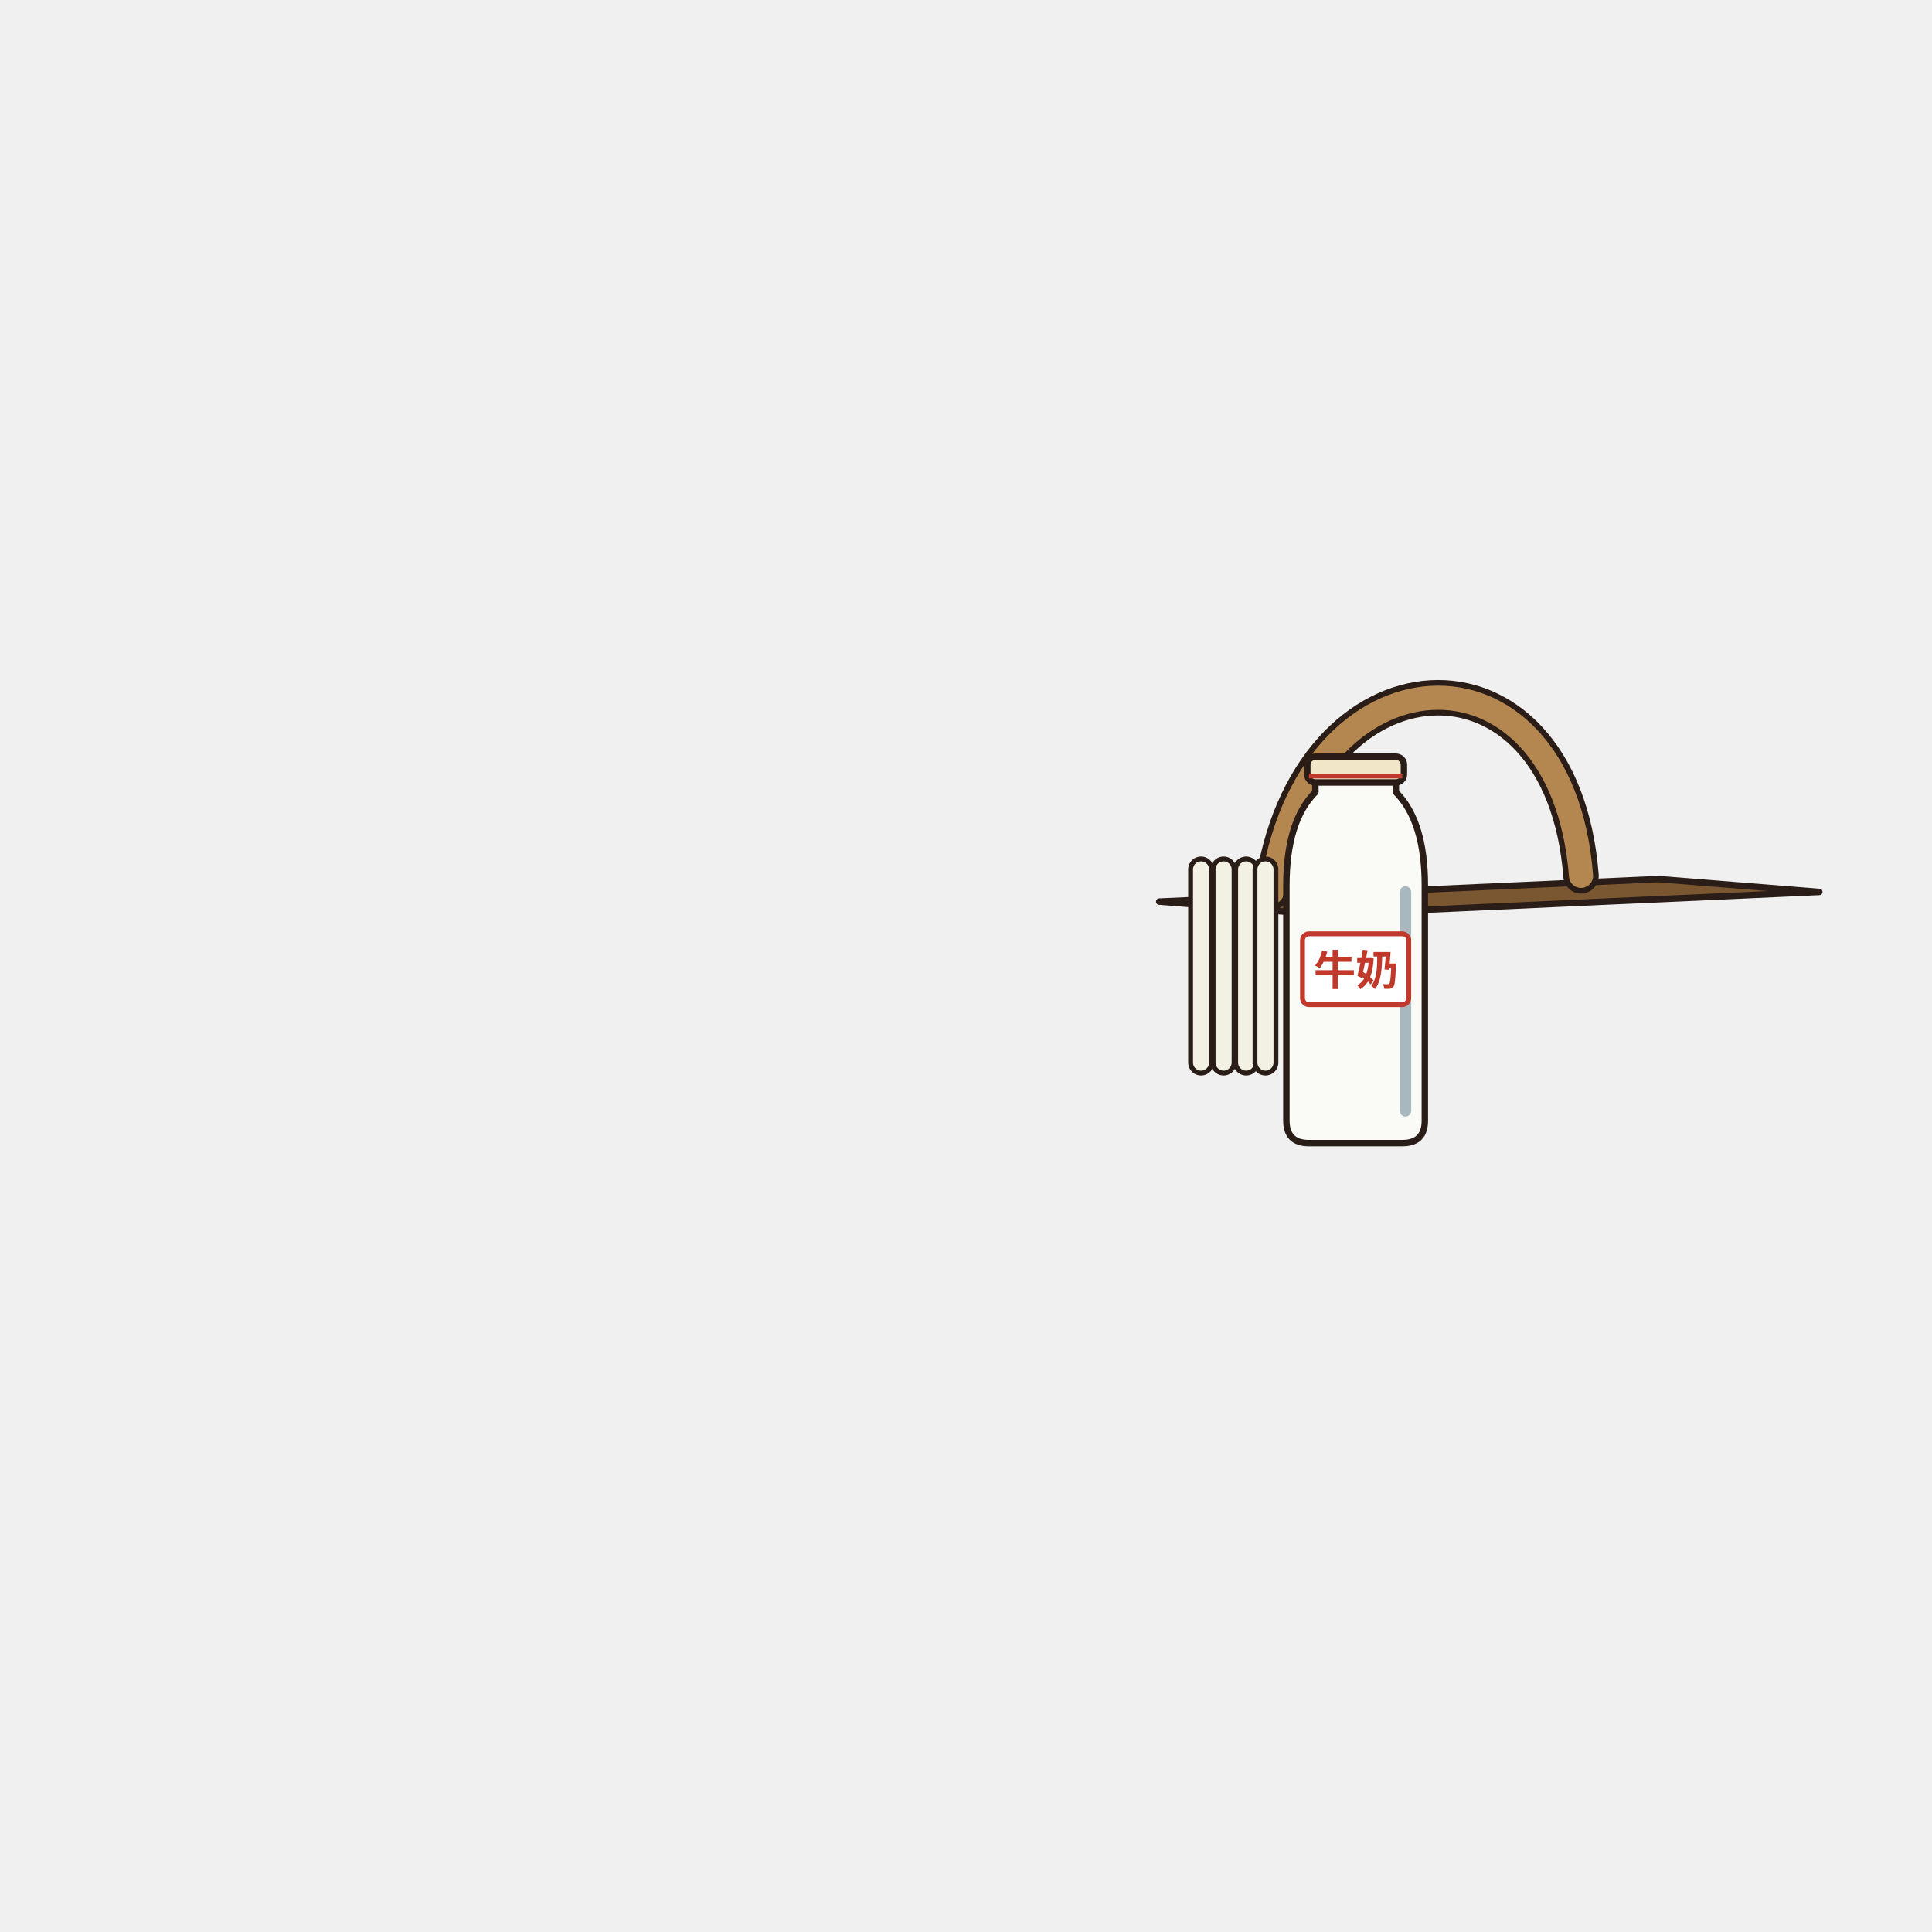
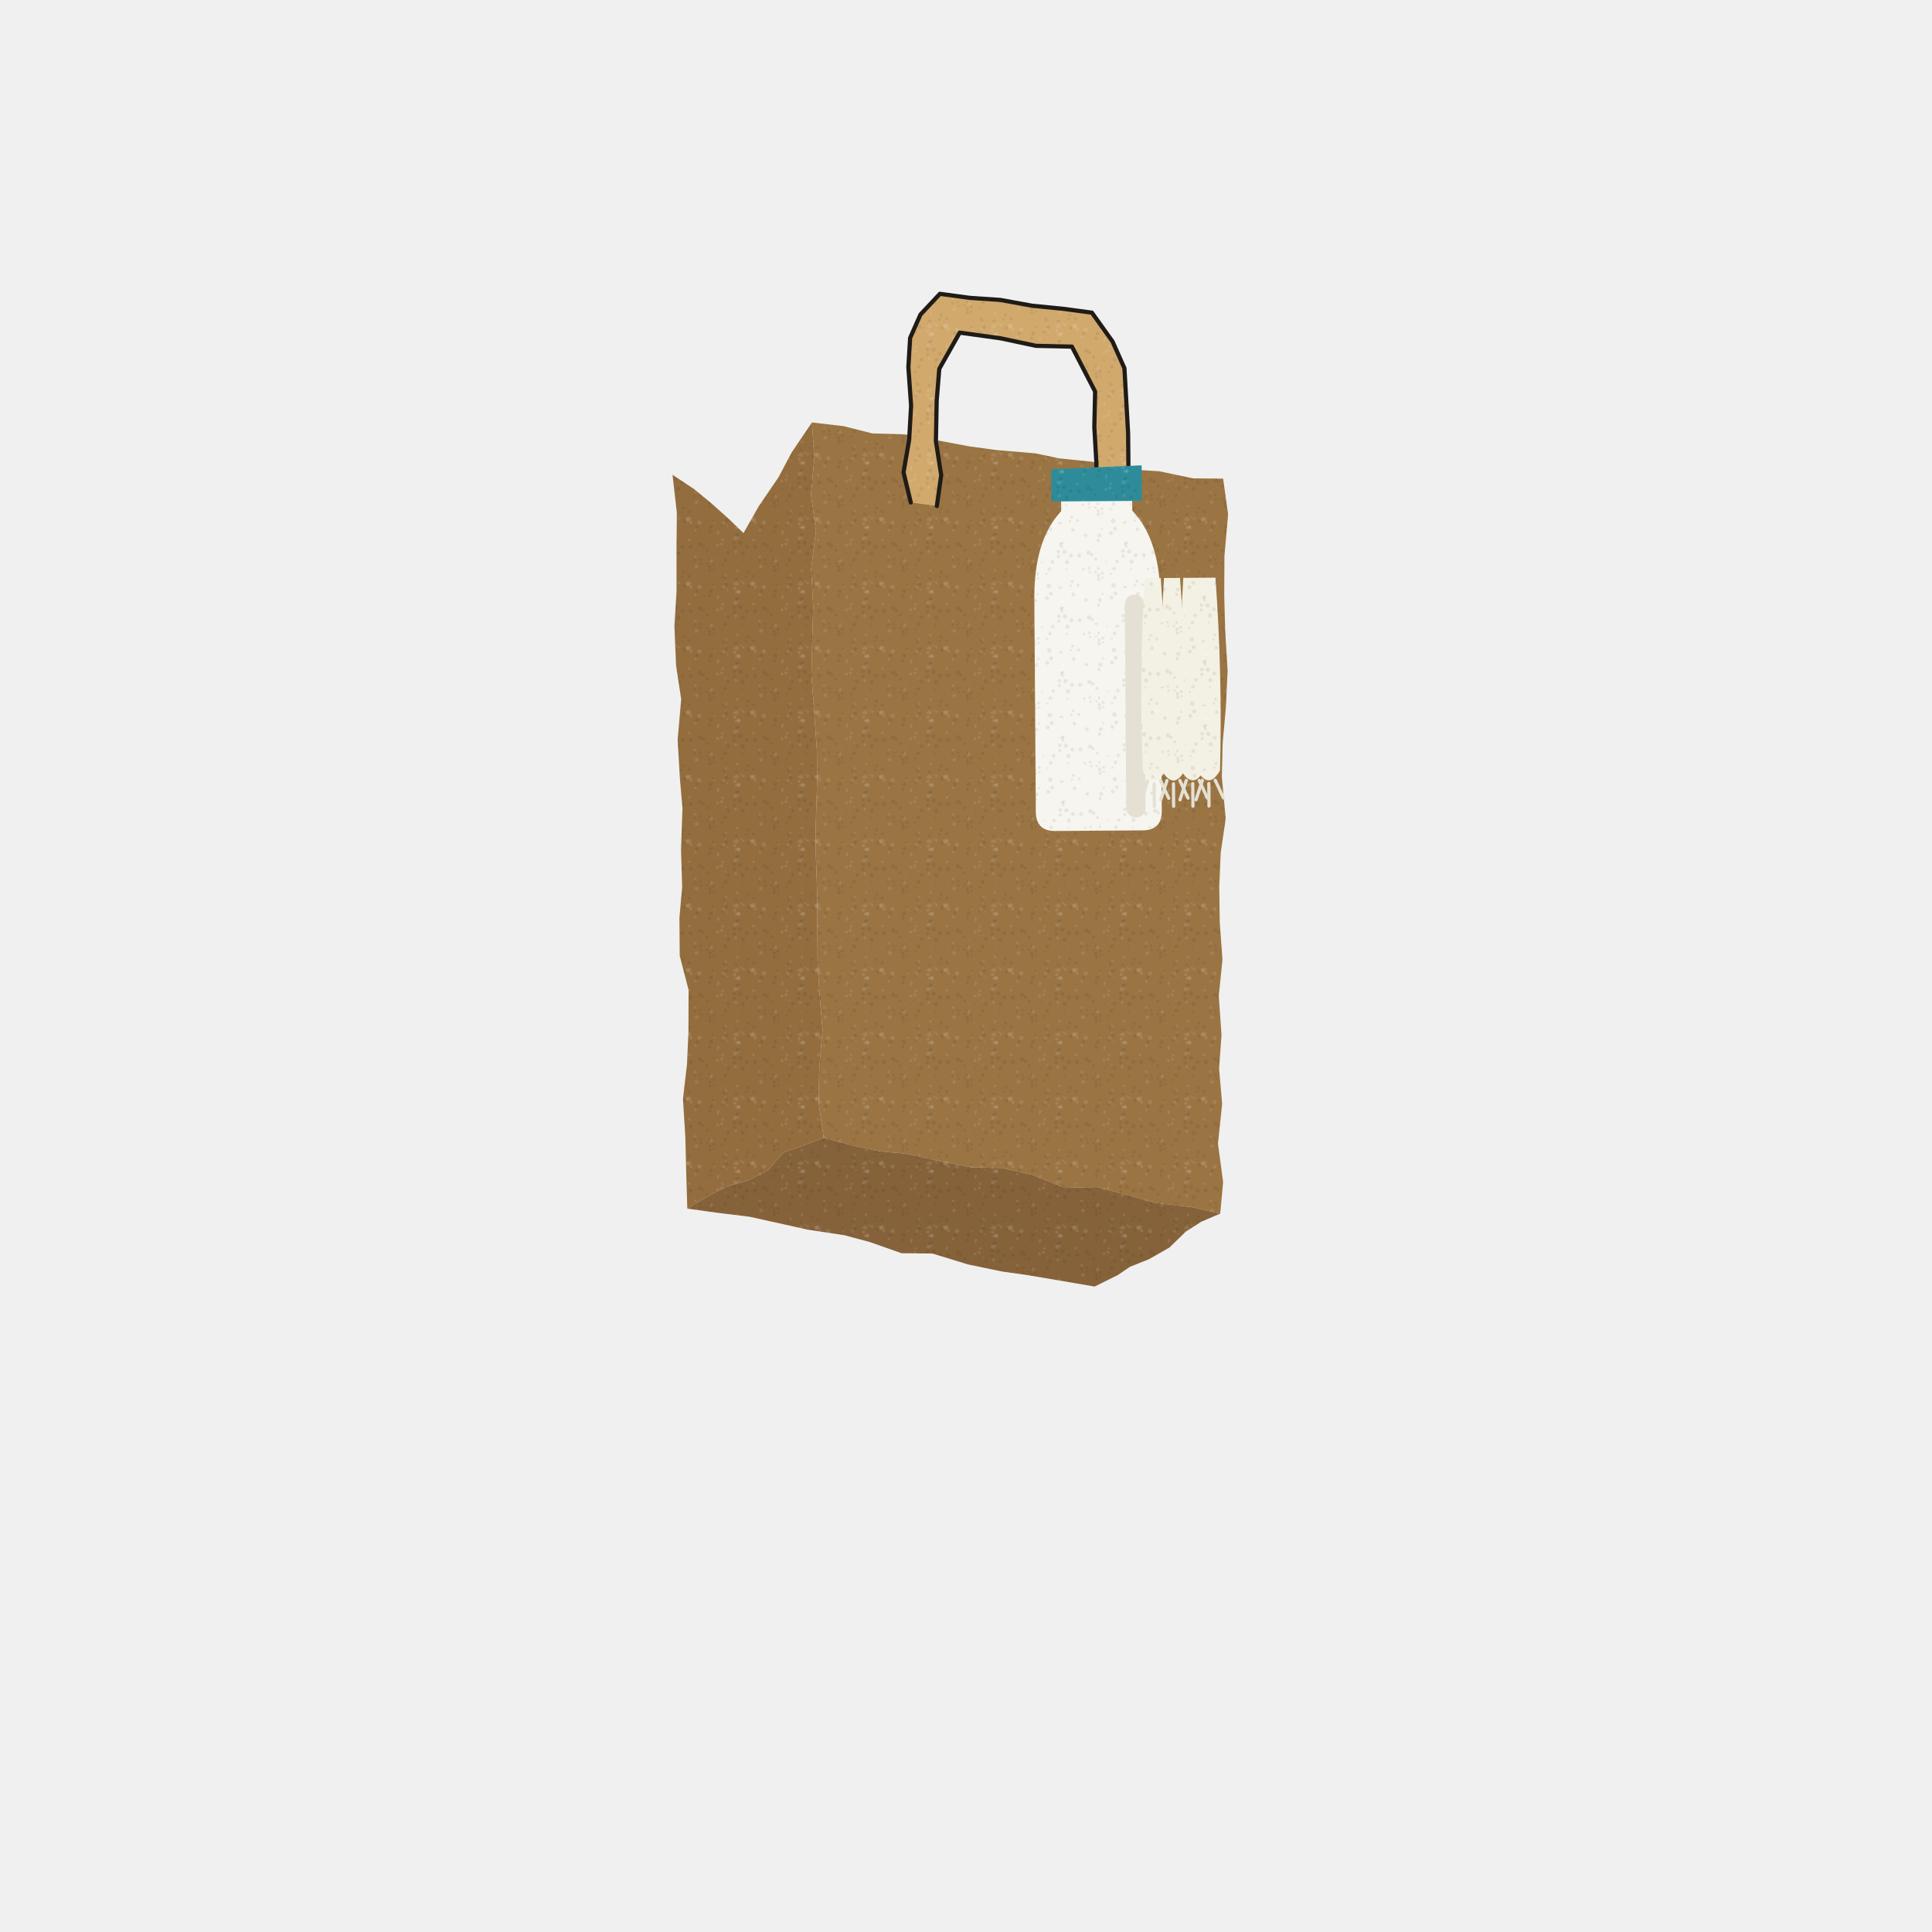
<svg xmlns="http://www.w3.org/2000/svg" width="1200" height="1200" viewBox="0 0 1200 1200">
-   <g transform="translate(720 1040) translate(0 0) rotate(0) translate(0 0) scale(1 1)">
-     <polygon points="0,-480 310,-494 410,-486 341.8,-482.9 270.5,-479.7 202.3,-476.6 100,-472" fill="#7a5631" stroke="#2a1d17" stroke-width="4" stroke-linejoin="round" stroke-linecap="round" />
-     <path d="M 70 -486 C 90 -640, 250 -650, 262 -496" fill="none" stroke="#2a1d17" stroke-width="22" stroke-linecap="round" />
-     <path d="M 70 -486 C 90 -640, 250 -650, 262 -496" fill="none" stroke="#b48650" stroke-width="15" stroke-linecap="round" />
-     <path d="M 79 -344 Q 79 -330 93 -330 L 151 -330 Q 165 -330 165 -344 L 165 -490 Q 165 -530 147 -548 L 147 -560 L 97 -560 L 97 -548 Q 79 -530 79 -490 Z" fill="#fafaf7" stroke="#2a1d17" stroke-width="4" stroke-linejoin="round" stroke-linecap="round" />
-     <path d="M 153 -486 L 153 -350" stroke="#a9b8bf" stroke-width="7" stroke-linecap="round" />
-     <rect x="89" y="-460" width="66" height="44" rx="4" fill="#fff" stroke="#c0392b" stroke-width="3" />
-     <text x="122" y="-428" font-size="26" font-family="sans-serif" font-weight="700" text-anchor="middle" fill="#c0392b">牛奶</text>
-     <rect x="92" y="-570" width="60" height="16" rx="5" fill="#f2e6c9" stroke="#2a1d17" stroke-width="4" stroke-linejoin="round" stroke-linecap="round" />
-     <line x1="93" y1="-558" x2="151" y2="-558" stroke="#c0392b" stroke-width="3" />
-     <path d="M 26 -380 L 26 -500" stroke="#2a1d17" stroke-width="16" stroke-linecap="round" />
-     <path d="M 26 -380 L 26 -500" stroke="#f3f1e4" stroke-width="10" stroke-linecap="round" />
-     <path d="M 40 -380 L 40 -500" stroke="#2a1d17" stroke-width="16" stroke-linecap="round" />
-     <path d="M 40 -380 L 40 -500" stroke="#f3f1e4" stroke-width="10" stroke-linecap="round" />
-     <path d="M 54 -380 L 54 -500" stroke="#2a1d17" stroke-width="16" stroke-linecap="round" />
-     <path d="M 54 -380 L 54 -500" stroke="#f3f1e4" stroke-width="10" stroke-linecap="round" />
-     <path d="M 66 -380 L 66 -500" stroke="#2a1d17" stroke-width="16" stroke-linecap="round" />
-     <path d="M 66 -380 L 66 -500" stroke="#f3f1e4" stroke-width="10" stroke-linecap="round" />
+   <defs>
+     <pattern id="grain" width="40" height="40" patternUnits="userSpaceOnUse">
+       <circle cx="23.5" cy="38.2" r="0.7" fill="#000" opacity="0.07" />
+       <circle cx="28" cy="2.4" r="1.4" fill="#fff" opacity="0.1" />
+       <circle cx="39.2" cy="21.9" r="0.9" fill="#000" opacity="0.07" />
+       <circle cx="11.7" cy="6.5" r="0.5" fill="#fff" opacity="0.1" />
+       <circle cx="33" cy="7.1" r="1.1" fill="#000" opacity="0.07" />
+       <circle cx="16.1" cy="20.1" r="1" fill="#000" opacity="0.07" />
+       <circle cx="29" cy="19.6" r="1.2" fill="#000" opacity="0.07" />
+       <circle cx="24.5" cy="35.6" r="0.9" fill="#000" opacity="0.07" />
+       <circle cx="10.7" cy="37.5" r="1.1" fill="#fff" opacity="0.1" />
+       <circle cx="21.4" cy="23.6" r="1.3" fill="#000" opacity="0.07" />
+       <circle cx="17.2" cy="39.7" r="1.1" fill="#000" opacity="0.07" />
+       <circle cx="32" cy="9.4" r="0.8" fill="#fff" opacity="0.1" />
+       <circle cx="0.7" cy="32.1" r="1.1" fill="#000" opacity="0.07" />
+       <circle cx="1.7" cy="28.4" r="1.1" fill="#fff" opacity="0.1" />
+       <circle cx="21.7" cy="2" r="0.8" fill="#fff" opacity="0.1" />
+       <circle cx="39.1" cy="29.9" r="0.7" fill="#000" opacity="0.07" />
+       <circle cx="3.7" cy="4.4" r="0.6" fill="#fff" opacity="0.1" />
+       <circle cx="1" cy="34.3" r="1" fill="#000" opacity="0.07" />
+       <circle cx="5.7" cy="23.6" r="0.5" fill="#000" opacity="0.07" />
+       <circle cx="34.4" cy="4.6" r="1.3" fill="#fff" opacity="0.1" />
+       <circle cx="12.3" cy="23.4" r="1.1" fill="#000" opacity="0.07" />
+       <circle cx="23.9" cy="19.6" r="1.2" fill="#000" opacity="0.07" />
+       <circle cx="10.5" cy="27.8" r="1.1" fill="#000" opacity="0.07" />
+       <circle cx="1.6" cy="7.2" r="1.2" fill="#000" opacity="0.07" />
+       <circle cx="26.8" cy="2.7" r="1.3" fill="#fff" opacity="0.1" />
+       <circle cx="15.9" cy="2.7" r="0.6" fill="#fff" opacity="0.1" />
+       <circle cx="34.8" cy="17.9" r="1.3" fill="#000" opacity="0.07" />
+       <circle cx="0.7" cy="10.2" r="1" fill="#000" opacity="0.07" />
+       <circle cx="29.1" cy="4.5" r="1" fill="#fff" opacity="0.1" />
+       <circle cx="5.8" cy="11.6" r="0.6" fill="#fff" opacity="0.1" />
+       <circle cx="21" cy="28.1" r="0.6" fill="#000" opacity="0.07" />
+       <circle cx="3.2" cy="30.7" r="0.9" fill="#000" opacity="0.07" />
+       <circle cx="28.1" cy="15.2" r="0.8" fill="#fff" opacity="0.1" />
+       <circle cx="10.1" cy="38.2" r="1.4" fill="#000" opacity="0.07" />
+       <circle cx="8.8" cy="15.4" r="0.8" fill="#fff" opacity="0.1" />
+       <circle cx="17.5" cy="2.5" r="1.3" fill="#fff" opacity="0.1" />
+       <circle cx="18" cy="13.9" r="1" fill="#000" opacity="0.07" />
+       <circle cx="3.2" cy="3.4" r="0.7" fill="#000" opacity="0.07" />
+       <circle cx="9.3" cy="5" r="1.2" fill="#fff" opacity="0.1" />
+       <circle cx="18.1" cy="13.8" r="1.1" fill="#fff" opacity="0.1" />
+       <circle cx="17" cy="22.6" r="0.9" fill="#fff" opacity="0.1" />
+       <circle cx="17.3" cy="7.7" r="0.9" fill="#fff" opacity="0.1" />
+       <circle cx="31.5" cy="28.1" r="0.8" fill="#000" opacity="0.07" />
+       <circle cx="31.9" cy="25.8" r="0.8" fill="#fff" opacity="0.1" />
+       <circle cx="10.6" cy="1.4" r="0.5" fill="#fff" opacity="0.1" />
+       <circle cx="36.7" cy="19.1" r="1" fill="#000" opacity="0.07" />
+       <circle cx="32.6" cy="31.9" r="1.1" fill="#fff" opacity="0.1" />
+       <circle cx="20.2" cy="1.1" r="0.6" fill="#fff" opacity="0.1" />
+       <circle cx="5.7" cy="18.7" r="0.9" fill="#fff" opacity="0.1" />
+       <circle cx="17.5" cy="12.4" r="1" fill="#000" opacity="0.07" />
+       <circle cx="8.2" cy="17.9" r="0.9" fill="#fff" opacity="0.1" />
+       <circle cx="35.4" cy="30" r="0.7" fill="#000" opacity="0.07" />
+       <circle cx="18.4" cy="11.8" r="0.8" fill="#000" opacity="0.07" />
+       <circle cx="35" cy="27.5" r="0.8" fill="#000" opacity="0.07" />
+       <circle cx="16.1" cy="17" r="1.1" fill="#000" opacity="0.07" />
+       <circle cx="19.9" cy="17.2" r="1.3" fill="#000" opacity="0.07" />
+       <circle cx="8.8" cy="5.8" r="1.2" fill="#000" opacity="0.07" />
+       <circle cx="18.7" cy="7.3" r="1.1" fill="#fff" opacity="0.1" />
+       <circle cx="25.2" cy="3.6" r="1.1" fill="#000" opacity="0.07" />
+       <circle cx="16.6" cy="14.4" r="1.2" fill="#fff" opacity="0.1" />
+       <circle cx="10.5" cy="21.3" r="0.5" fill="#fff" opacity="0.1" />
+       <circle cx="3.4" cy="33.5" r="0.7" fill="#000" opacity="0.07" />
+       <circle cx="18" cy="34.4" r="0.8" fill="#fff" opacity="0.1" />
+       <circle cx="0.6" cy="27.7" r="0.9" fill="#000" opacity="0.07" />
+       <circle cx="6.1" cy="10.4" r="0.8" fill="#fff" opacity="0.1" />
+       <circle cx="11.2" cy="3.1" r="1.2" fill="#000" opacity="0.07" />
+       <circle cx="19" cy="7.8" r="1.1" fill="#fff" opacity="0.1" />
+       <circle cx="28.1" cy="37.9" r="0.9" fill="#000" opacity="0.07" />
+       <circle cx="8.6" cy="31" r="0.7" fill="#000" opacity="0.07" />
+       <circle cx="16.4" cy="5.3" r="1" fill="#fff" opacity="0.1" />
+     </pattern>
+   </defs>
+   <polygon points="757.9,753.8 759.7,734.2 756.5,710.3 759.1,685.7 757.2,663.8 758.7,642.8 757,618.6 759.3,596.1 757.6,572.8 757.3,550.8 758.2,529.7 761.3,508.5 758.9,482.4 759.4,461.8 761.4,439.4 762.5,416.7 761,392.1 760.4,370.1 760.5,345.6 762.8,319.4 759.7,297.3 740.9,297.1 720,292.7 701.5,291.6 678.4,286.8 657.9,284.7 643.2,281.6 618.5,279.5 601.8,277.2 582.7,273.6 562,269.8 541.8,269.2 524,264.7 504.3,262.4 505.8,284.6 503.7,307.3 506.8,329.6 503.8,353.3 505.1,376.7 504.5,396.6 504,419.2 505.6,441 507.4,466.3 507.5,486.3 506.7,511.5 506.7,530.2 507.5,553 507.7,578.1 507.8,599.1 509.3,620.8 510.9,639.8 508.9,661.6 508.4,684.4 511.6,706.7 529.1,711.4 546.4,715.1 562.9,716.6 584.3,721.3 603.5,725.1 622.6,725.4 642.4,730.1 661,737.8 681.4,737.3 700.4,742.3 718.1,747.2 740.5,749.8" fill="#9a7442" />
+   <polygon points="757.9,753.8 759.7,734.2 756.5,710.3 759.1,685.7 757.2,663.8 758.7,642.8 757,618.6 759.3,596.1 757.6,572.8 757.3,550.8 758.2,529.7 761.3,508.5 758.9,482.4 759.4,461.8 761.4,439.4 762.5,416.7 761,392.1 760.4,370.1 760.5,345.6 762.8,319.4 759.7,297.3 740.9,297.1 720,292.7 701.5,291.6 678.4,286.8 657.9,284.7 643.2,281.6 618.5,279.5 601.8,277.2 582.7,273.6 562,269.8 541.8,269.2 524,264.7 504.3,262.4 505.8,284.6 503.7,307.3 506.8,329.6 503.8,353.3 505.1,376.7 504.5,396.6 504,419.2 505.6,441 507.4,466.3 507.5,486.3 506.7,511.5 506.7,530.2 507.5,553 507.7,578.1 507.8,599.1 509.3,620.8 510.9,639.8 508.9,661.6 508.4,684.4 511.6,706.7 529.1,711.4 546.4,715.1 562.9,716.6 584.3,721.3 603.5,725.1 622.6,725.4 642.4,730.1 661,737.8 681.4,737.3 700.4,742.3 718.1,747.2 740.5,749.8" fill="url(#grain)" />
+   <polygon points="701.2,333.8 700.2,313.3 700.9,292.6 700.7,269.3 699.5,248 698.4,228.7 691,212.1 678.2,194.2 660.4,191.8 641.1,189.9 621.4,186.3 602.3,185 583.8,182.5 571.7,195.4 565.3,209.9 564.2,228 565.9,252 564.7,273.1 561.2,293.4 565.7,312.1 581.9,314.3 584.6,295.1 581.3,274.1 581.8,248.8 583.4,229.1 596.1,206.6 621.3,210.1 643.5,214.8 665.8,215.3 680.2,243.2 679.7,265.2 681,287.7 680.6,308.5 682.5,331.5" fill="#d1a96d" />
+   <polygon points="701.2,333.8 700.2,313.3 700.9,292.6 700.7,269.3 699.5,248 698.4,228.7 691,212.1 678.2,194.2 660.4,191.8 641.1,189.9 621.4,186.3 602.3,185 583.8,182.5 571.7,195.4 565.3,209.9 564.2,228 565.9,252 564.7,273.1 561.2,293.4 565.7,312.1 581.9,314.3 584.6,295.1 581.3,274.1 581.8,248.8 583.4,229.1 596.1,206.6 621.3,210.1 643.5,214.8 665.8,215.3 680.2,243.2 679.7,265.2 681,287.7 680.6,308.5 682.5,331.5" fill="url(#grain)" />
+   <polyline points="701.2,333.8 700.2,313.3 700.9,292.6 700.7,269.3 699.5,248 698.4,228.7 691,212.1 678.2,194.2 660.4,191.8 641.1,189.9 621.4,186.3 602.3,185 583.8,182.5 571.7,195.4 565.3,209.9 564.2,228 565.9,252 564.7,273.1 561.2,293.4 565.7,312.1" fill="none" stroke="#1f1b17" stroke-width="2.6" stroke-linecap="round" stroke-linejoin="round" />
+   <polyline points="581.9,314.3 584.6,295.1 581.3,274.1 581.8,248.8 583.4,229.1 596.1,206.6 621.3,210.1 643.5,214.8 665.8,215.3 680.2,243.2 679.7,265.2 681,287.7 680.6,308.5 682.5,331.5" fill="none" stroke="#1f1b17" stroke-width="2.6" stroke-linecap="round" stroke-linejoin="round" />
+   <polygon points="426.9,750.7 439.6,743 451.9,736.7 465,733 477.4,726.5 486.3,716 495.3,712.8 511.6,706.7 508.4,684.4 508.9,661.6 510.9,639.8 509.3,620.8 507.8,599.1 507.7,578.1 507.5,553 506.7,530.2 506.7,511.5 507.5,486.3 507.4,466.3 505.6,441 504,419.2 504.5,396.6 505.1,376.7 503.8,353.3 506.8,329.6 503.7,307.3 505.8,284.6 504.3,262.4 491.8,280.9 483.5,296.5 471.3,314.4 461.8,331.1 452.8,322.4 441.7,312.5 431,303.7 417.7,294.9 420.4,318.4 420.2,340.3 420.2,367.3 418.9,388.8 419.9,413.2 423.1,434.3 420.9,459.5 422.3,483.6 423.9,501.9 423,527.8 423.7,550.8 422,570.2 422.2,593.7 427.7,614.9 427.6,641.2 426.7,661 424.2,682.7 425.7,706.6 426.2,727.9" fill="#936d3e" />
+   <polygon points="426.9,750.7 439.6,743 451.9,736.7 465,733 477.4,726.5 486.3,716 495.3,712.8 511.6,706.7 508.4,684.4 508.9,661.6 510.9,639.8 509.3,620.8 507.8,599.1 507.7,578.1 507.5,553 506.7,530.2 506.7,511.5 507.5,486.3 507.4,466.3 505.6,441 504,419.2 504.5,396.6 505.1,376.7 503.8,353.3 506.8,329.6 503.7,307.3 505.8,284.6 504.3,262.4 491.8,280.9 483.5,296.5 471.3,314.4 461.8,331.1 452.8,322.4 441.7,312.5 431,303.7 417.7,294.9 420.4,318.4 420.2,340.3 420.2,367.3 418.9,388.8 419.9,413.2 423.1,434.3 420.9,459.5 422.3,483.6 423.9,501.9 423,527.8 423.7,550.8 422,570.2 422.2,593.7 427.7,614.9 427.6,641.2 426.7,661 424.2,682.7 425.7,706.6 426.2,727.9" fill="url(#grain)" />
+   <polygon points="679.9,799.1 694.4,791.9 701.7,786.9 713.7,782.1 726.3,774.9 736.5,765 746.2,758.8 757.9,753.8 740.5,749.8 718.1,747.2 700.4,742.3 681.4,737.3 661,737.8 642.4,730.1 622.6,725.4 603.5,725.1 584.3,721.3 562.9,716.6 546.4,715.1 529.1,711.4 511.6,706.7 495.3,712.8 486.3,716 477.4,726.5 465,733 451.9,736.7 439.6,743 426.9,750.7 446.5,753.4 465.4,755.7 486.6,760.4 501.3,763.7 524.4,767.2 540.1,771.4 560,778.4 579.2,778.6 601,785.3 622.6,789.8 637.6,791.9 658.3,795.4" fill="#86623a" />
+   <polygon points="679.9,799.1 694.4,791.9 701.7,786.9 713.7,782.1 726.3,774.9 736.5,765 746.2,758.8 757.9,753.8 740.5,749.8 718.1,747.2 700.4,742.3 681.4,737.3 661,737.8 642.4,730.1 622.6,725.4 603.5,725.1 584.3,721.3 562.9,716.6 546.4,715.1 529.1,711.4 511.6,706.7 495.3,712.8 486.3,716 477.4,726.5 465,733 451.9,736.7 439.6,743 426.9,750.7 446.5,753.4 465.4,755.7 486.6,760.4 501.3,763.7 524.4,767.2 540.1,771.4 560,778.4 579.2,778.6 601,785.3 622.6,789.8 637.6,791.9 658.3,795.4" fill="url(#grain)" />
+   <g transform="translate(681.8 405.6) rotate(-0.4) scale(1.0033) translate(0 0)">
+     <path d="M -39 98 Q -39 110 -27 110 L 27 110 Q 39 110 39 98 L 39 -34 Q 39 -70 22 -88 L 22 -98 L -22 -98 L -22 -88 Q -39 -70 -39 -34 Z" fill="#f7f5ef" />
+     <path d="M -39 98 Q -39 110 -27 110 L 27 110 Q 39 110 39 98 L 39 -34 Q 39 -70 22 -88 L 22 -98 L -22 -98 L -22 -88 Q -39 -70 -39 -34 Z" fill="url(#grain)" />
+     <path d="M 23 -30 L 23 96" stroke="#e4e0d4" stroke-width="12" stroke-linecap="round" />
+     <polygon points="-28,-114 28,-116 28,-94 -28,-94" fill="#2e8c9a" />
+     <polygon points="-28,-114 28,-116 28,-94 -28,-94" fill="url(#grain)" />
+   </g>
+   <g transform="translate(730.8 478.8) rotate(-0.4) scale(0.9987) translate(0 0)">
+     <path d="M -21 0 Q -23 -60 -19 -120 L -9 -120 Q -5 -60 -7 0 Q -14 12 -21 0 Z" fill="#f3f1e4" />
+     <path d="M -21 0 Q -23 -60 -19 -120 L -9 -120 Q -5 -60 -7 0 Q -14 12 -21 0 Z" fill="url(#grain)" />
+     <path d="M -18 6 l -4 12 M -14 8 l 0 14 M -10 6 l 5 11" stroke="#e4e0d4" stroke-width="2" stroke-linecap="round" />
+     <path d="M -9 0 Q -11 -60 -7 -120 L 3 -120 Q 7 -60 5 0 Q -2 12 -9 0 Z" fill="#f3f1e4" />
+     <path d="M -9 0 Q -11 -60 -7 -120 L 3 -120 Q 7 -60 5 0 Q -2 12 -9 0 Z" fill="url(#grain)" />
+     <path d="M -6 6 l -4 12 M -2 8 l 0 14 M 2 6 l 5 11" stroke="#e4e0d4" stroke-width="2" stroke-linecap="round" />
+     <path d="M 3 0 Q 1 -60 5 -120 L 15 -120 Q 19 -60 17 0 Q 10 12 3 0 Z" fill="#f3f1e4" />
+     <path d="M 3 0 Q 1 -60 5 -120 L 15 -120 Q 19 -60 17 0 Q 10 12 3 0 Z" fill="url(#grain)" />
+     <path d="M 6 6 l -4 12 M 10 8 l 0 14 M 14 6 l 5 11" stroke="#e4e0d4" stroke-width="2" stroke-linecap="round" />
+     <path d="M 13 0 Q 11 -60 15 -120 L 25 -120 Q 29 -60 27 0 Q 20 12 13 0 Z" fill="#f3f1e4" />
+     <path d="M 13 0 Q 11 -60 15 -120 L 25 -120 Q 29 -60 27 0 Q 20 12 13 0 Z" fill="url(#grain)" />
+     <path d="M 16 6 l -4 12 M 20 8 l 0 14 M 24 6 l 5 11" stroke="#e4e0d4" stroke-width="2" stroke-linecap="round" />
  </g>
</svg>
